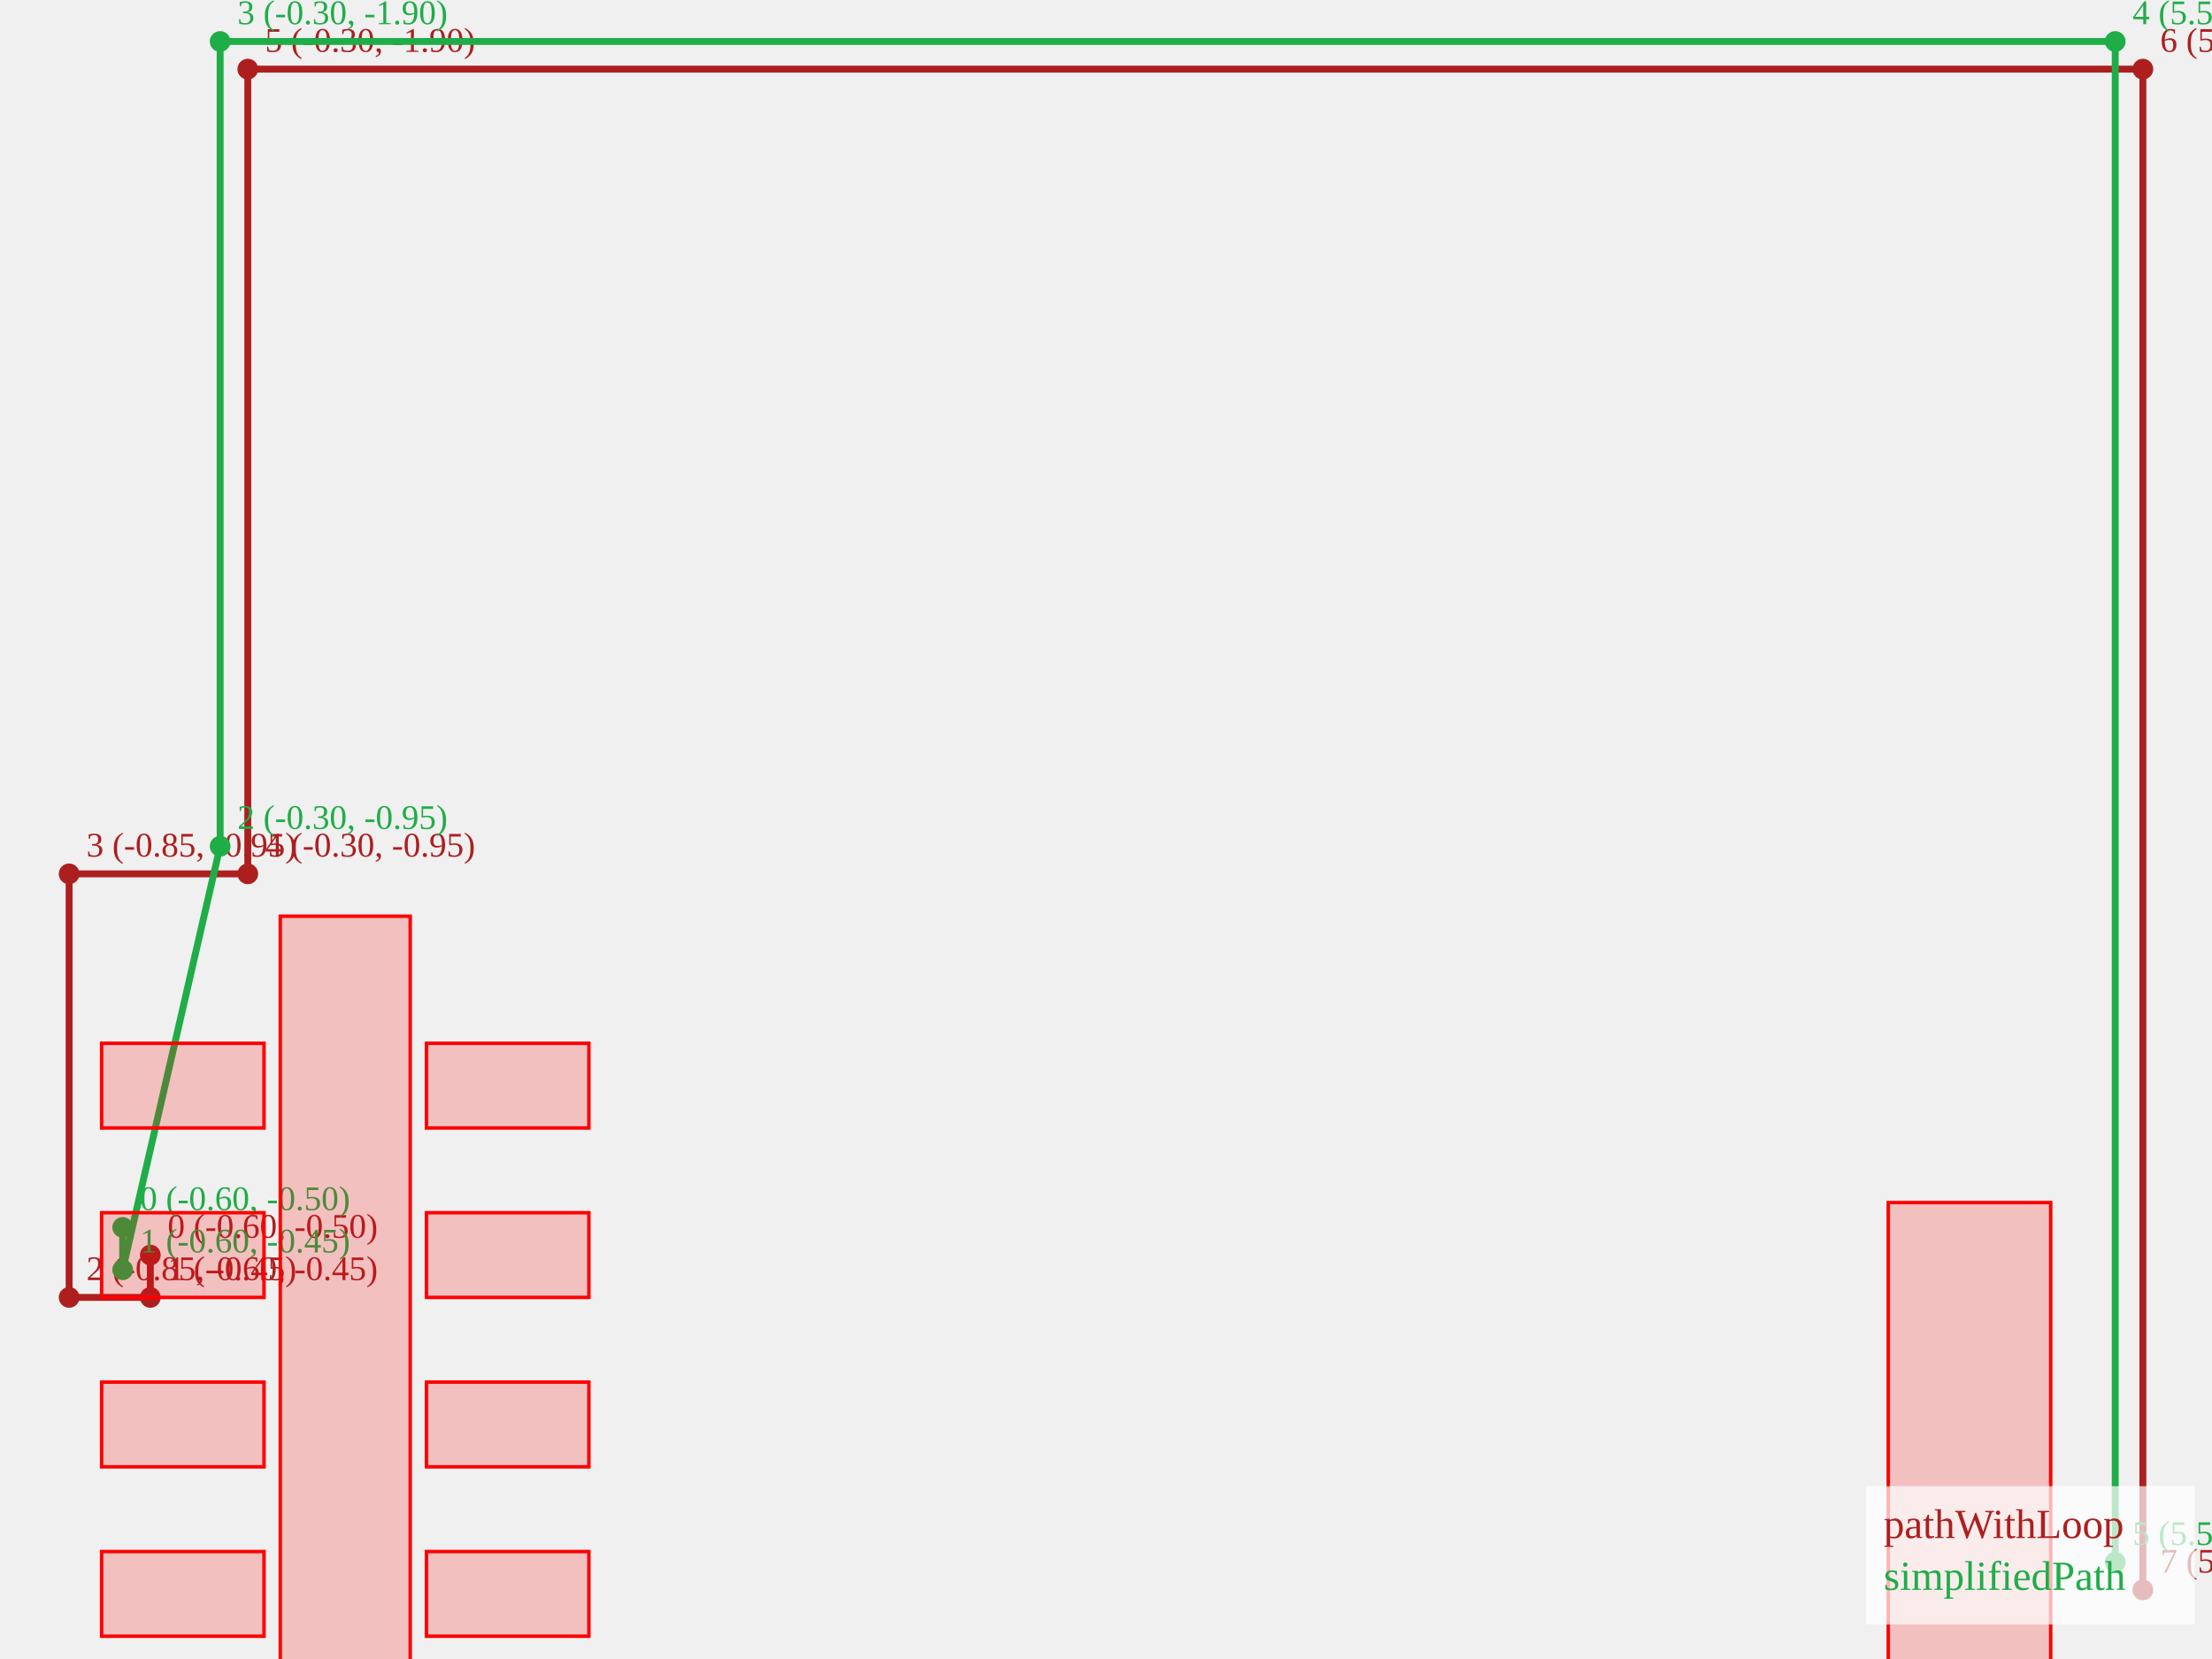
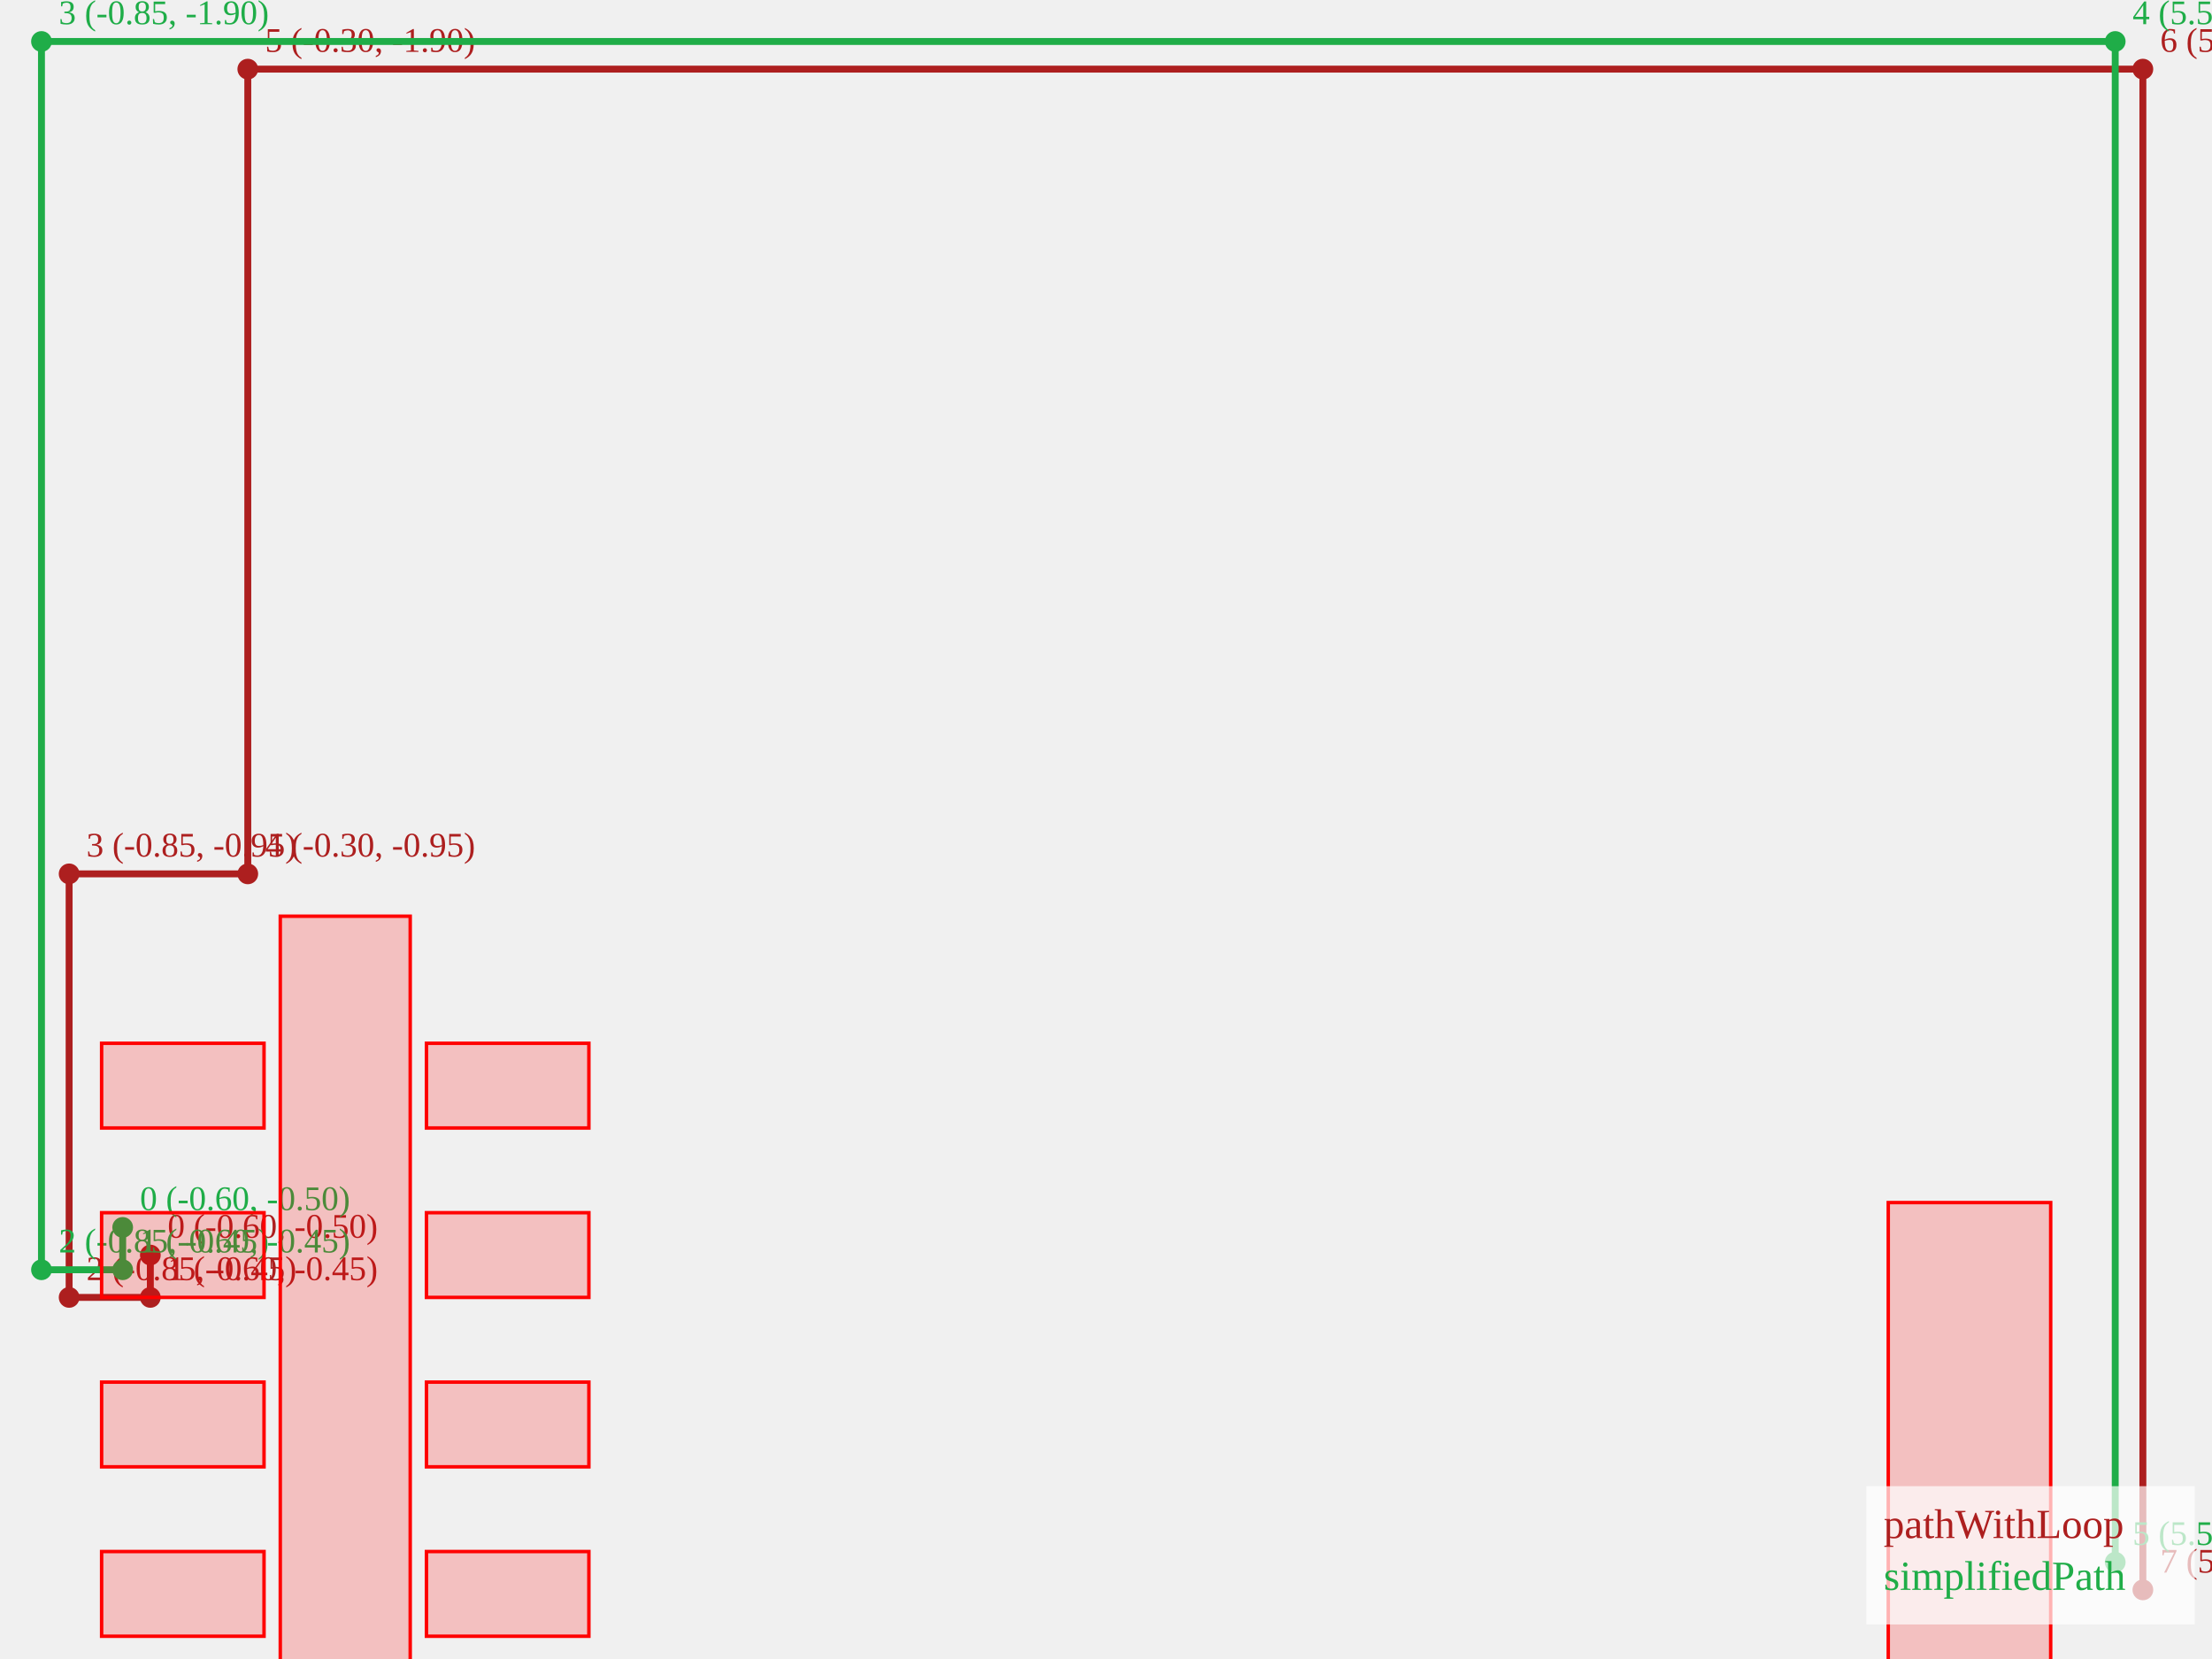
<svg xmlns="http://www.w3.org/2000/svg" width="640" height="480">
  <line x1="43.497" y1="363.126" x2="43.497" y2="375.381" stroke="hsl(0, 70%, 40%)" stroke-width="2" />
  <line x1="43.497" y1="375.381" x2="20" y2="375.381" stroke="hsl(0, 70%, 40%)" stroke-width="2" />
  <line x1="20" y1="375.381" x2="20" y2="252.836" stroke="hsl(0, 70%, 40%)" stroke-width="2" />
  <line x1="20" y1="252.836" x2="71.693" y2="252.836" stroke="hsl(0, 70%, 40%)" stroke-width="2" />
  <line x1="71.693" y1="252.836" x2="71.693" y2="20" stroke="hsl(0, 70%, 40%)" stroke-width="2" />
  <line x1="71.693" y1="20" x2="620" y2="20" stroke="hsl(0, 70%, 40%)" stroke-width="2" />
  <line x1="620" y1="20" x2="620" y2="460" stroke="hsl(0, 70%, 40%)" stroke-width="2" />
  <circle cx="43.497" cy="363.126" r="3" fill="hsl(0, 70%, 40%)" />
  <text x="48.497" y="358.126" font-size="10" fill="hsl(0, 70%, 40%)">0 (-0.60, -0.50)</text>
  <circle cx="43.497" cy="375.381" r="3" fill="hsl(0, 70%, 40%)" />
  <text x="48.497" y="370.381" font-size="10" fill="hsl(0, 70%, 40%)">1 (-0.60, -0.45)</text>
  <circle cx="20" cy="375.381" r="3" fill="hsl(0, 70%, 40%)" />
  <text x="25" y="370.381" font-size="10" fill="hsl(0, 70%, 40%)">2 (-0.85, -0.45)</text>
  <circle cx="20" cy="252.836" r="3" fill="hsl(0, 70%, 40%)" />
  <text x="25" y="247.836" font-size="10" fill="hsl(0, 70%, 40%)">3 (-0.85, -0.95)</text>
  <circle cx="71.693" cy="252.836" r="3" fill="hsl(0, 70%, 40%)" />
  <text x="76.693" y="247.836" font-size="10" fill="hsl(0, 70%, 40%)">4 (-0.30, -0.95)</text>
  <circle cx="71.693" cy="20" r="3" fill="hsl(0, 70%, 40%)" />
  <text x="76.693" y="15" font-size="10" fill="hsl(0, 70%, 40%)">5 (-0.30, -1.90)</text>
  <circle cx="620" cy="20" r="3" fill="hsl(0, 70%, 40%)" />
  <text x="625" y="15" font-size="10" fill="hsl(0, 70%, 40%)">6 (5.53, -1.90)</text>
  <circle cx="620" cy="460" r="3" fill="hsl(0, 70%, 40%)" />
  <text x="625" y="455" font-size="10" fill="hsl(0, 70%, 40%)">7 (5.53, -0.10)</text>
  <line x1="35.497" y1="355.126" x2="35.497" y2="367.381" stroke="hsl(137.5, 70%, 40%)" stroke-width="2" />
-   <line x1="35.497" y1="367.381" x2="63.693" y2="244.836" stroke="hsl(137.5, 70%, 40%)" stroke-width="2" />
-   <line x1="63.693" y1="244.836" x2="63.693" y2="12" stroke="hsl(137.5, 70%, 40%)" stroke-width="2" />
-   <line x1="63.693" y1="12" x2="612" y2="12" stroke="hsl(137.5, 70%, 40%)" stroke-width="2" />
+   <line x1="35.497" y1="367.381" x2="12" y2="367.381" stroke="hsl(137.5, 70%, 40%)" stroke-width="2" />
+   <line x1="12" y1="367.381" x2="12" y2="12" stroke="hsl(137.5, 70%, 40%)" stroke-width="2" />
+   <line x1="12" y1="12" x2="612" y2="12" stroke="hsl(137.5, 70%, 40%)" stroke-width="2" />
  <line x1="612" y1="12" x2="612" y2="452" stroke="hsl(137.5, 70%, 40%)" stroke-width="2" />
  <circle cx="35.497" cy="355.126" r="3" fill="hsl(137.5, 70%, 40%)" />
  <text x="40.497" y="350.126" font-size="10" fill="hsl(137.5, 70%, 40%)">0 (-0.60, -0.50)</text>
  <circle cx="35.497" cy="367.381" r="3" fill="hsl(137.5, 70%, 40%)" />
  <text x="40.497" y="362.381" font-size="10" fill="hsl(137.5, 70%, 40%)">1 (-0.60, -0.45)</text>
-   <circle cx="63.693" cy="244.836" r="3" fill="hsl(137.5, 70%, 40%)" />
-   <text x="68.693" y="239.836" font-size="10" fill="hsl(137.5, 70%, 40%)">2 (-0.30, -0.95)</text>
-   <circle cx="63.693" cy="12" r="3" fill="hsl(137.5, 70%, 40%)" />
-   <text x="68.693" y="7" font-size="10" fill="hsl(137.5, 70%, 40%)">3 (-0.30, -1.90)</text>
+   <circle cx="12" cy="367.381" r="3" fill="hsl(137.5, 70%, 40%)" />
+   <text x="17" y="362.381" font-size="10" fill="hsl(137.5, 70%, 40%)">2 (-0.85, -0.45)</text>
+   <circle cx="12" cy="12" r="3" fill="hsl(137.5, 70%, 40%)" />
+   <text x="17" y="7" font-size="10" fill="hsl(137.5, 70%, 40%)">3 (-0.85, -1.90)</text>
  <circle cx="612" cy="12" r="3" fill="hsl(137.5, 70%, 40%)" />
  <text x="617" y="7" font-size="10" fill="hsl(137.5, 70%, 40%)">4 (5.53, -1.90)</text>
  <circle cx="612" cy="452" r="3" fill="hsl(137.5, 70%, 40%)" />
  <text x="617" y="447" font-size="10" fill="hsl(137.5, 70%, 40%)">5 (5.53, -0.10)</text>
  <rect x="81.092" y="265.09" width="37.595" height="441.162" fill="rgba(255,0,0,0.2)" stroke="red" stroke-width="1" />
  <rect x="81.092" y="208.719" width="0" height="49.018" fill="rgba(255,0,0,0.2)" stroke="red" stroke-width="1" />
  <rect x="71.693" y="713.605" width="18.798" height="49.018" fill="rgba(255,0,0,0.2)" stroke="red" stroke-width="1" />
  <rect x="546.333" y="347.943" width="46.994" height="275.456" fill="rgba(255,0,0,0.2)" stroke="red" stroke-width="1" />
  <rect x="29.399" y="644.98" width="46.994" height="24.509" fill="rgba(255,0,0,0.2)" stroke="red" stroke-width="1" />
  <rect x="29.399" y="595.962" width="46.994" height="24.509" fill="rgba(255,0,0,0.2)" stroke="red" stroke-width="1" />
  <rect x="29.399" y="546.944" width="46.994" height="24.509" fill="rgba(255,0,0,0.2)" stroke="red" stroke-width="1" />
  <rect x="29.399" y="497.926" width="46.994" height="24.509" fill="rgba(255,0,0,0.2)" stroke="red" stroke-width="1" />
  <rect x="29.399" y="448.908" width="46.994" height="24.509" fill="rgba(255,0,0,0.2)" stroke="red" stroke-width="1" />
  <rect x="29.399" y="399.89" width="46.994" height="24.509" fill="rgba(255,0,0,0.2)" stroke="red" stroke-width="1" />
  <rect x="29.399" y="350.872" width="46.994" height="24.509" fill="rgba(255,0,0,0.2)" stroke="red" stroke-width="1" />
  <rect x="29.399" y="301.854" width="46.994" height="24.509" fill="rgba(255,0,0,0.2)" stroke="red" stroke-width="1" />
  <rect x="123.387" y="301.854" width="46.994" height="24.509" fill="rgba(255,0,0,0.2)" stroke="red" stroke-width="1" />
  <rect x="123.387" y="350.872" width="46.994" height="24.509" fill="rgba(255,0,0,0.2)" stroke="red" stroke-width="1" />
  <rect x="123.387" y="399.89" width="46.994" height="24.509" fill="rgba(255,0,0,0.2)" stroke="red" stroke-width="1" />
  <rect x="123.387" y="448.908" width="46.994" height="24.509" fill="rgba(255,0,0,0.2)" stroke="red" stroke-width="1" />
  <rect x="123.387" y="497.926" width="46.994" height="24.509" fill="rgba(255,0,0,0.2)" stroke="red" stroke-width="1" />
  <rect x="123.387" y="546.944" width="46.994" height="24.509" fill="rgba(255,0,0,0.2)" stroke="red" stroke-width="1" />
  <rect x="123.387" y="595.962" width="46.994" height="24.509" fill="rgba(255,0,0,0.2)" stroke="red" stroke-width="1" />
  <rect x="123.387" y="644.98" width="46.994" height="24.509" fill="rgba(255,0,0,0.2)" stroke="red" stroke-width="1" />
  <rect x="505.562" y="484.643" width="46.994" height="24.509" fill="rgba(255,0,0,0.2)" stroke="red" stroke-width="1" />
  <rect x="587.104" y="484.509" width="46.994" height="24.509" fill="rgba(255,0,0,0.2)" stroke="red" stroke-width="1" />
  <g transform="translate(540, 430)">
    <rect x="0" y="0" width="95" height="40" fill="white" opacity="0.7" />
    <text x="5" y="15" font-size="12" fill="hsl(0, 70%, 40%)">pathWithLoop</text>
    <text x="5" y="30" font-size="12" fill="hsl(137.5, 70%, 40%)">simplifiedPath</text>
  </g>
</svg>
